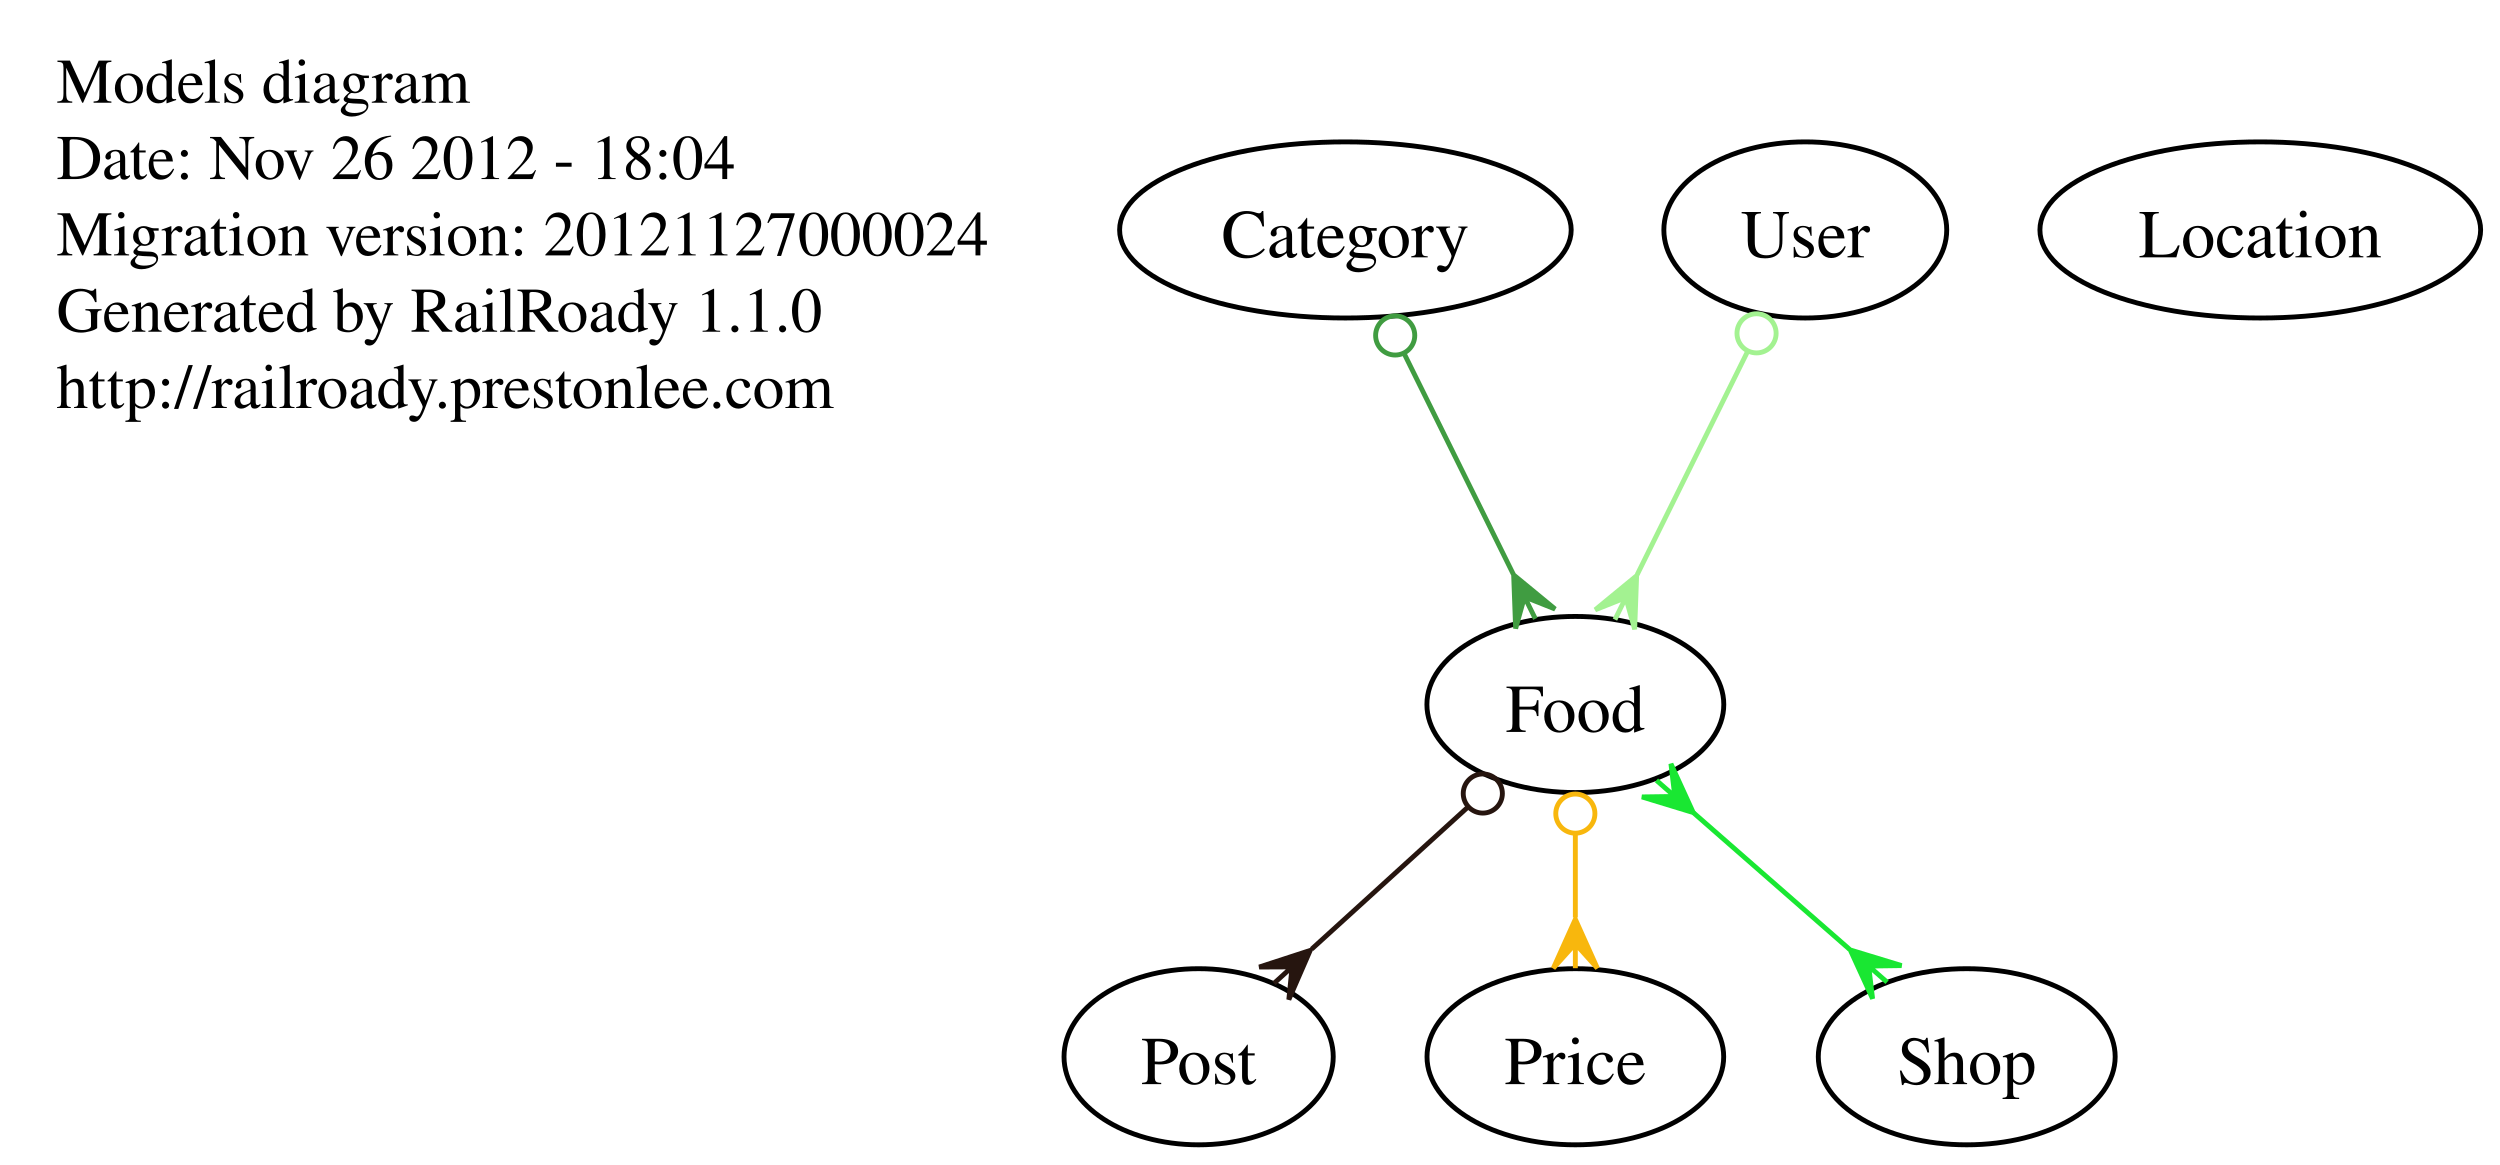
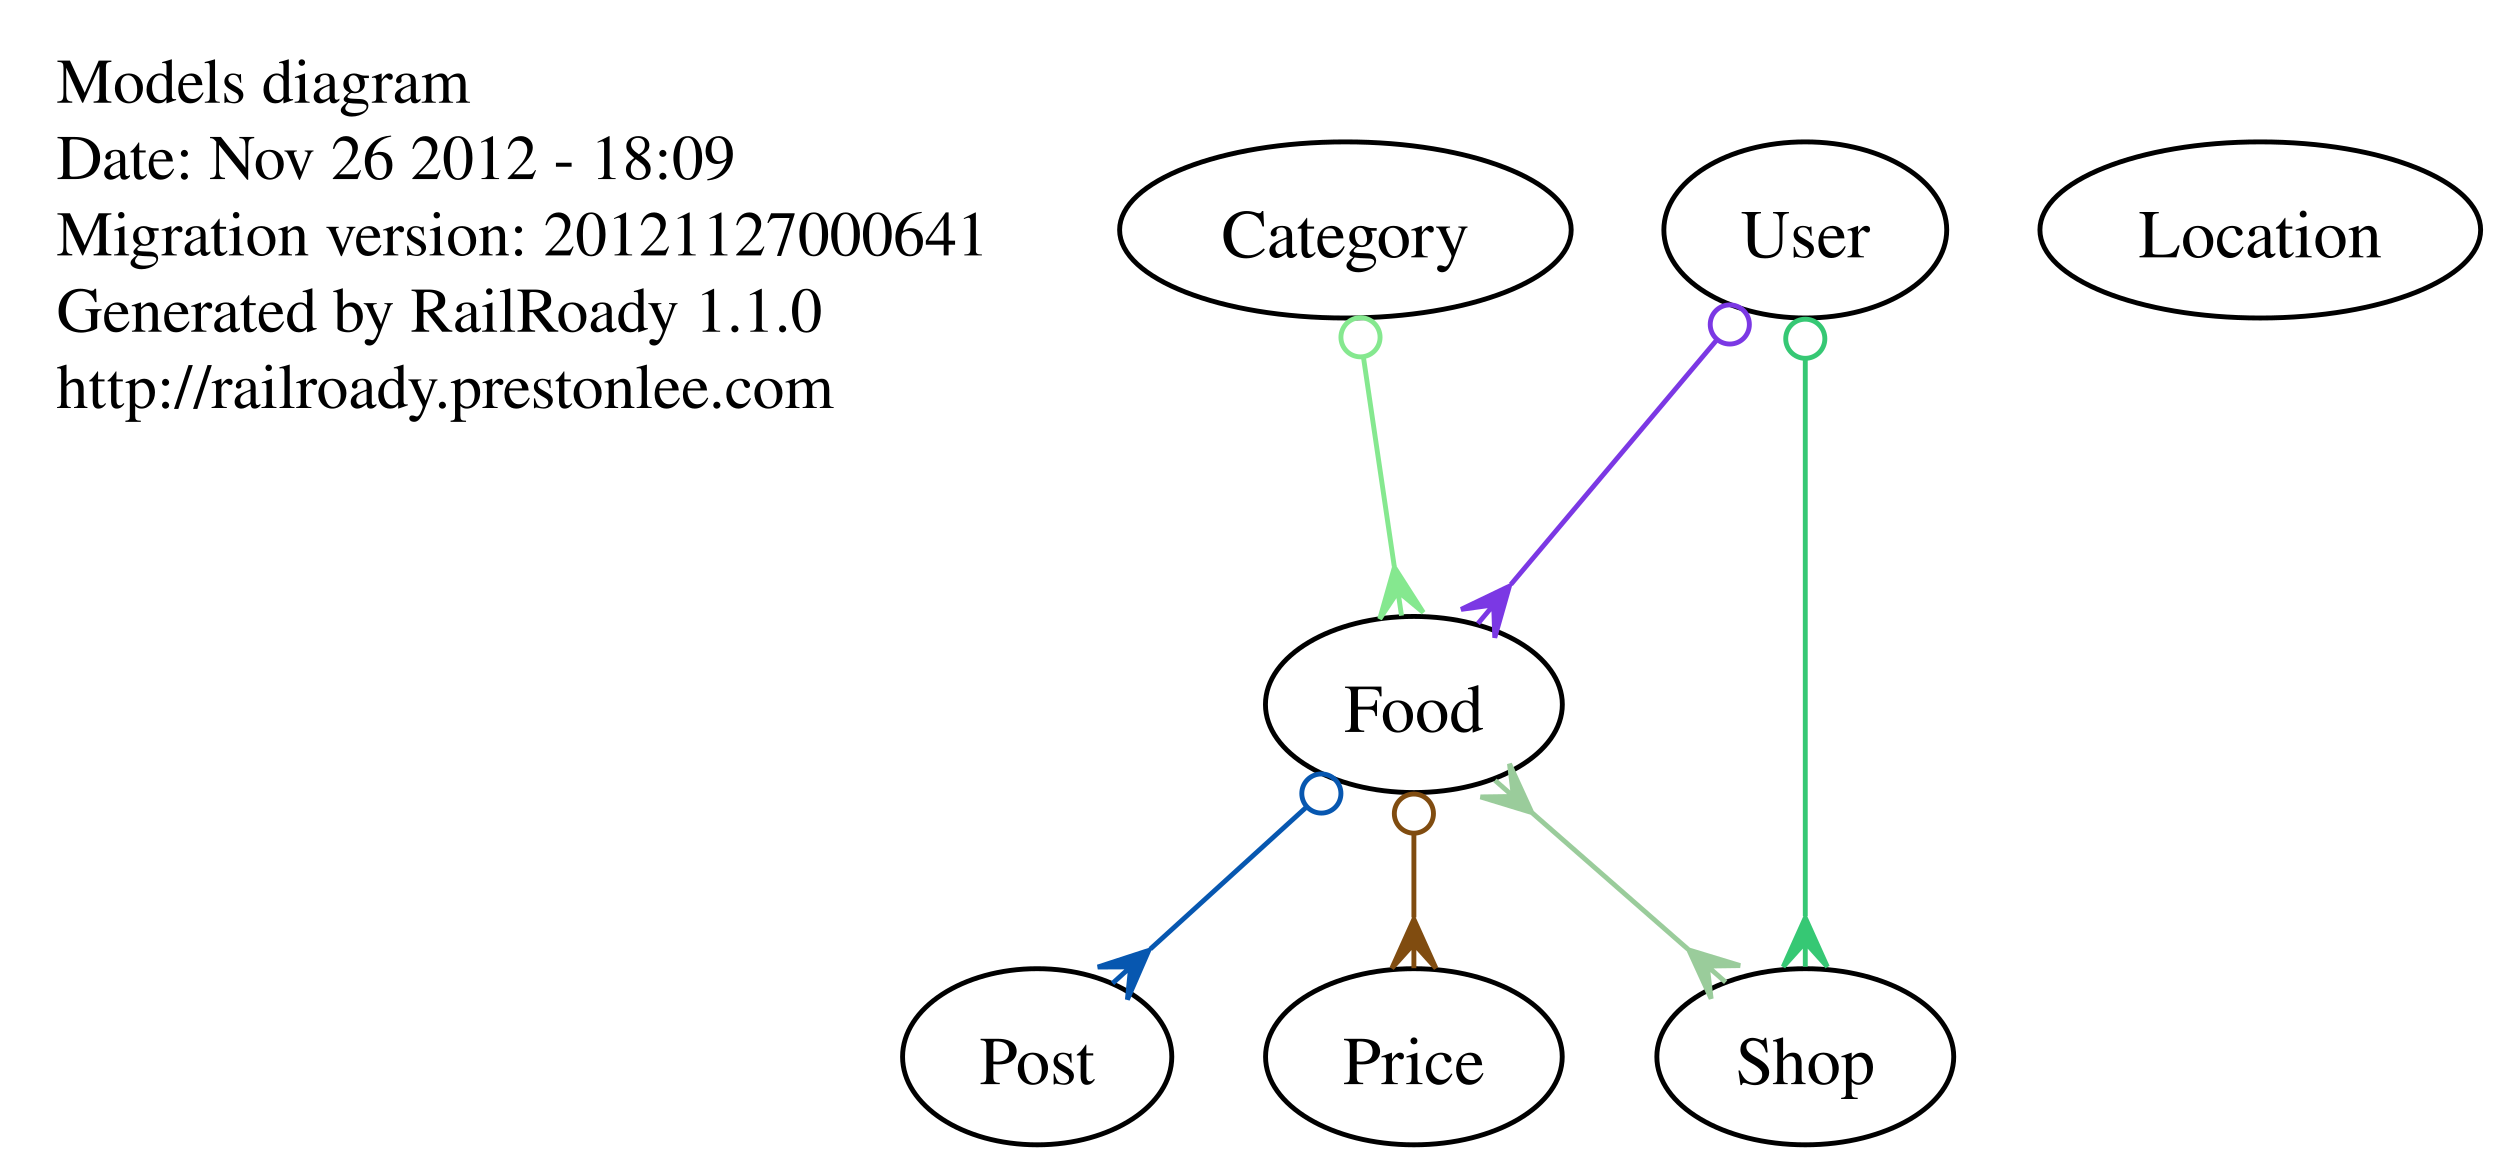
<svg xmlns="http://www.w3.org/2000/svg" width="511pt" height="238pt" viewBox="0.00 0.00 511.00 238.00">
  <g id="graph1" class="graph" transform="scale(1 1) rotate(0) translate(4 234)">
    <polygon fill="white" stroke="white" points="-4,5 -4,-234 508,-234 508,5 -4,5" />
    <g id="node1" class="node">
      <text text-anchor="start" x="7.55" y="-213" font-family="Times,serif" font-size="13.00">Models diagram</text>
-       <text text-anchor="start" x="7.55" y="-197.4" font-family="Times,serif" font-size="13.00">Date: Nov 26 2012 - 18:04</text>
-       <text text-anchor="start" x="7.55" y="-181.8" font-family="Times,serif" font-size="13.00">Migration version: 20121127000024</text>
+       <text text-anchor="start" x="7.55" y="-197.4" font-family="Times,serif" font-size="13.00">Date: Nov 26 2012 - 18:09</text>
+       <text text-anchor="start" x="7.55" y="-181.8" font-family="Times,serif" font-size="13.00">Migration version: 20121127000641</text>
      <text text-anchor="start" x="7.55" y="-166.2" font-family="Times,serif" font-size="13.00">Generated by RailRoady 1.1.0</text>
      <text text-anchor="start" x="7.55" y="-150.6" font-family="Times,serif" font-size="13.00">http://railroady.prestonlee.com</text>
    </g>
    <g id="node2" class="node">
      <ellipse fill="none" stroke="black" cx="271" cy="-187" rx="46.152" ry="18" />
      <text text-anchor="middle" x="271" y="-181.4" font-family="Times,serif" font-size="14.00">Category</text>
    </g>
    <g id="node3" class="node">
-       <ellipse fill="none" stroke="black" cx="318" cy="-90" rx="30.341" ry="18" />
-       <text text-anchor="middle" x="318" y="-84.4" font-family="Times,serif" font-size="14.00">Food</text>
+       <ellipse fill="none" stroke="black" cx="285" cy="-90" rx="30.341" ry="18" />
+       <text text-anchor="middle" x="285" y="-84.4" font-family="Times,serif" font-size="14.00">Food</text>
    </g>
    <g id="edge2" class="edge">
-       <path fill="none" stroke="#409c41" d="M283.058,-161.627C289.883,-147.833 298.41,-130.597 305.332,-116.605" />
-       <ellipse fill="none" stroke="#409c41" cx="281.176" cy="-165.431" rx="4" ry="4" />
-       <polygon fill="#409c41" stroke="#409c41" points="305.393,-116.482 313.861,-109.514 307.61,-112 309.827,-107.519 309.827,-107.519 309.827,-107.519 307.61,-112 305.794,-105.523 305.393,-116.482 305.393,-116.482" />
+       <path fill="none" stroke="#85e88f" d="M274.712,-160.813C276.645,-147.694 279.011,-131.639 280.987,-118.233" />
+       <ellipse fill="none" stroke="#85e88f" cx="274.086" cy="-165.059" rx="4" ry="4" />
+       <polygon fill="#85e88f" stroke="#85e88f" points="281.014,-118.051 286.923,-108.813 281.743,-113.104 282.472,-108.157 282.472,-108.157 282.472,-108.157 281.743,-113.104 278.02,-107.501 281.014,-118.051 281.014,-118.051" />
    </g>
    <g id="node5" class="node">
-       <ellipse fill="none" stroke="black" cx="241" cy="-18" rx="27.514" ry="18" />
-       <text text-anchor="middle" x="241" y="-12.4" font-family="Times,serif" font-size="14.00">Post</text>
+       <ellipse fill="none" stroke="black" cx="208" cy="-18" rx="27.514" ry="18" />
+       <text text-anchor="middle" x="208" y="-12.4" font-family="Times,serif" font-size="14.00">Post</text>
    </g>
    <g id="edge4" class="edge">
-       <path fill="none" stroke="#26150f" d="M296.094,-69.086C286.095,-59.995 274.249,-49.226 264.108,-40.007" />
-       <ellipse fill="none" stroke="#26150f" cx="299.086" cy="-71.805" rx="4" ry="4" />
-       <polygon fill="#26150f" stroke="#26150f" points="263.808,-39.735 259.436,-29.678 260.108,-36.371 256.409,-33.008 256.409,-33.008 256.409,-33.008 260.108,-36.371 253.382,-36.337 263.808,-39.735 263.808,-39.735" />
+       <path fill="none" stroke="#0757b0" d="M263.094,-69.086C253.095,-59.995 241.249,-49.226 231.108,-40.007" />
+       <ellipse fill="none" stroke="#0757b0" cx="266.086" cy="-71.805" rx="4" ry="4" />
+       <polygon fill="#0757b0" stroke="#0757b0" points="230.808,-39.735 226.436,-29.678 227.108,-36.371 223.409,-33.008 223.409,-33.008 223.409,-33.008 227.108,-36.371 220.382,-36.337 230.808,-39.735 230.808,-39.735" />
    </g>
    <g id="node6" class="node">
-       <ellipse fill="none" stroke="black" cx="318" cy="-18" rx="30.32" ry="18" />
-       <text text-anchor="middle" x="318" y="-12.4" font-family="Times,serif" font-size="14.00">Price</text>
+       <ellipse fill="none" stroke="black" cx="285" cy="-18" rx="30.32" ry="18" />
+       <text text-anchor="middle" x="285" y="-12.4" font-family="Times,serif" font-size="14.00">Price</text>
    </g>
    <g id="edge6" class="edge">
-       <path fill="none" stroke="#f8b70d" d="M318,-63.64C318,-58.063 318,-52.132 318,-46.476" />
-       <ellipse fill="none" stroke="#f8b70d" cx="318" cy="-67.697" rx="4" ry="4" />
-       <polygon fill="#f8b70d" stroke="#f8b70d" points="318,-46.104 322.5,-36.104 318,-41.104 318,-36.104 318,-36.104 318,-36.104 318,-41.104 313.5,-36.104 318,-46.104 318,-46.104" />
+       <path fill="none" stroke="#804c10" d="M285,-63.64C285,-58.063 285,-52.132 285,-46.476" />
+       <ellipse fill="none" stroke="#804c10" cx="285" cy="-67.697" rx="4" ry="4" />
+       <polygon fill="#804c10" stroke="#804c10" points="285,-46.104 289.5,-36.104 285,-41.104 285,-36.104 285,-36.104 285,-36.104 285,-41.104 280.5,-36.104 285,-46.104 285,-46.104" />
    </g>
    <g id="node7" class="node">
-       <ellipse fill="none" stroke="black" cx="398" cy="-18" rx="30.341" ry="18" />
-       <text text-anchor="middle" x="398" y="-12.4" font-family="Times,serif" font-size="14.00">Shop</text>
+       <ellipse fill="none" stroke="black" cx="365" cy="-18" rx="30.341" ry="18" />
+       <text text-anchor="middle" x="365" y="-12.4" font-family="Times,serif" font-size="14.00">Shop</text>
    </g>
    <g id="edge8" class="edge">
-       <path fill="none" stroke="#19e732" d="M342.154,-67.865C352.256,-59.026 363.966,-48.78 374.046,-39.96" />
-       <polygon fill="#19e732" stroke="#19e732" points="342.102,-67.911 331.613,-71.109 338.339,-71.203 334.576,-74.496 334.576,-74.496 334.576,-74.496 338.339,-71.203 337.539,-77.883 342.102,-67.911 342.102,-67.911" />
-       <polygon fill="#19e732" stroke="#19e732" points="374.193,-39.831 384.682,-36.633 377.956,-36.538 381.719,-33.246 381.719,-33.246 381.719,-33.246 377.956,-36.538 378.756,-29.859 374.193,-39.831 374.193,-39.831" />
+       <path fill="none" stroke="#9acc9b" d="M309.154,-67.865C319.256,-59.026 330.966,-48.78 341.046,-39.96" />
+       <polygon fill="#9acc9b" stroke="#9acc9b" points="309.102,-67.911 298.613,-71.109 305.339,-71.203 301.576,-74.496 301.576,-74.496 301.576,-74.496 305.339,-71.203 304.539,-77.883 309.102,-67.911 309.102,-67.911" />
+       <polygon fill="#9acc9b" stroke="#9acc9b" points="341.193,-39.831 351.682,-36.633 344.956,-36.538 348.719,-33.246 348.719,-33.246 348.719,-33.246 344.956,-36.538 345.756,-29.859 341.193,-39.831 341.193,-39.831" />
    </g>
    <g id="node4" class="node">
      <ellipse fill="none" stroke="black" cx="458" cy="-187" rx="45.04" ry="18" />
      <text text-anchor="middle" x="458" y="-181.4" font-family="Times,serif" font-size="14.00">Location</text>
    </g>
    <g id="node8" class="node">
      <ellipse fill="none" stroke="black" cx="365" cy="-187" rx="28.909" ry="18" />
      <text text-anchor="middle" x="365" y="-181.4" font-family="Times,serif" font-size="14.00">User</text>
    </g>
    <g id="edge10" class="edge">
-       <path fill="none" stroke="#a3f291" d="M353.141,-162.03C346.272,-148.145 337.627,-130.672 330.631,-116.531" />
-       <ellipse fill="none" stroke="#a3f291" cx="355.039" cy="-165.867" rx="4" ry="4" />
-       <polygon fill="#a3f291" stroke="#a3f291" points="330.527,-116.321 330.126,-105.363 328.31,-111.84 326.093,-107.358 326.093,-107.358 326.093,-107.358 328.31,-111.84 322.06,-109.354 330.527,-116.321 330.527,-116.321" />
+       <path fill="none" stroke="#7b38e4" d="M346.963,-164.581C334.428,-149.696 317.722,-129.858 304.816,-114.532" />
+       <ellipse fill="none" stroke="#7b38e4" cx="349.57" cy="-167.677" rx="4" ry="4" />
+       <polygon fill="#7b38e4" stroke="#7b38e4" points="304.529,-114.19 301.529,-103.642 301.308,-110.366 298.087,-106.541 298.087,-106.541 298.087,-106.541 301.308,-110.366 294.645,-109.44 304.529,-114.19 304.529,-114.19" />
+     </g>
+     <g id="edge12" class="edge">
+       <path fill="none" stroke="#36c874" d="M365,-160.628C365,-129.933 365,-78.44 365,-46.726" />
+       <ellipse fill="none" stroke="#36c874" cx="365" cy="-164.757" rx="4" ry="4" />
+       <polygon fill="#36c874" stroke="#36c874" points="365,-46.399 369.5,-36.399 365,-41.399 365,-36.399 365,-36.399 365,-36.399 365,-41.399 360.5,-36.399 365,-46.399 365,-46.399" />
    </g>
  </g>
</svg>
